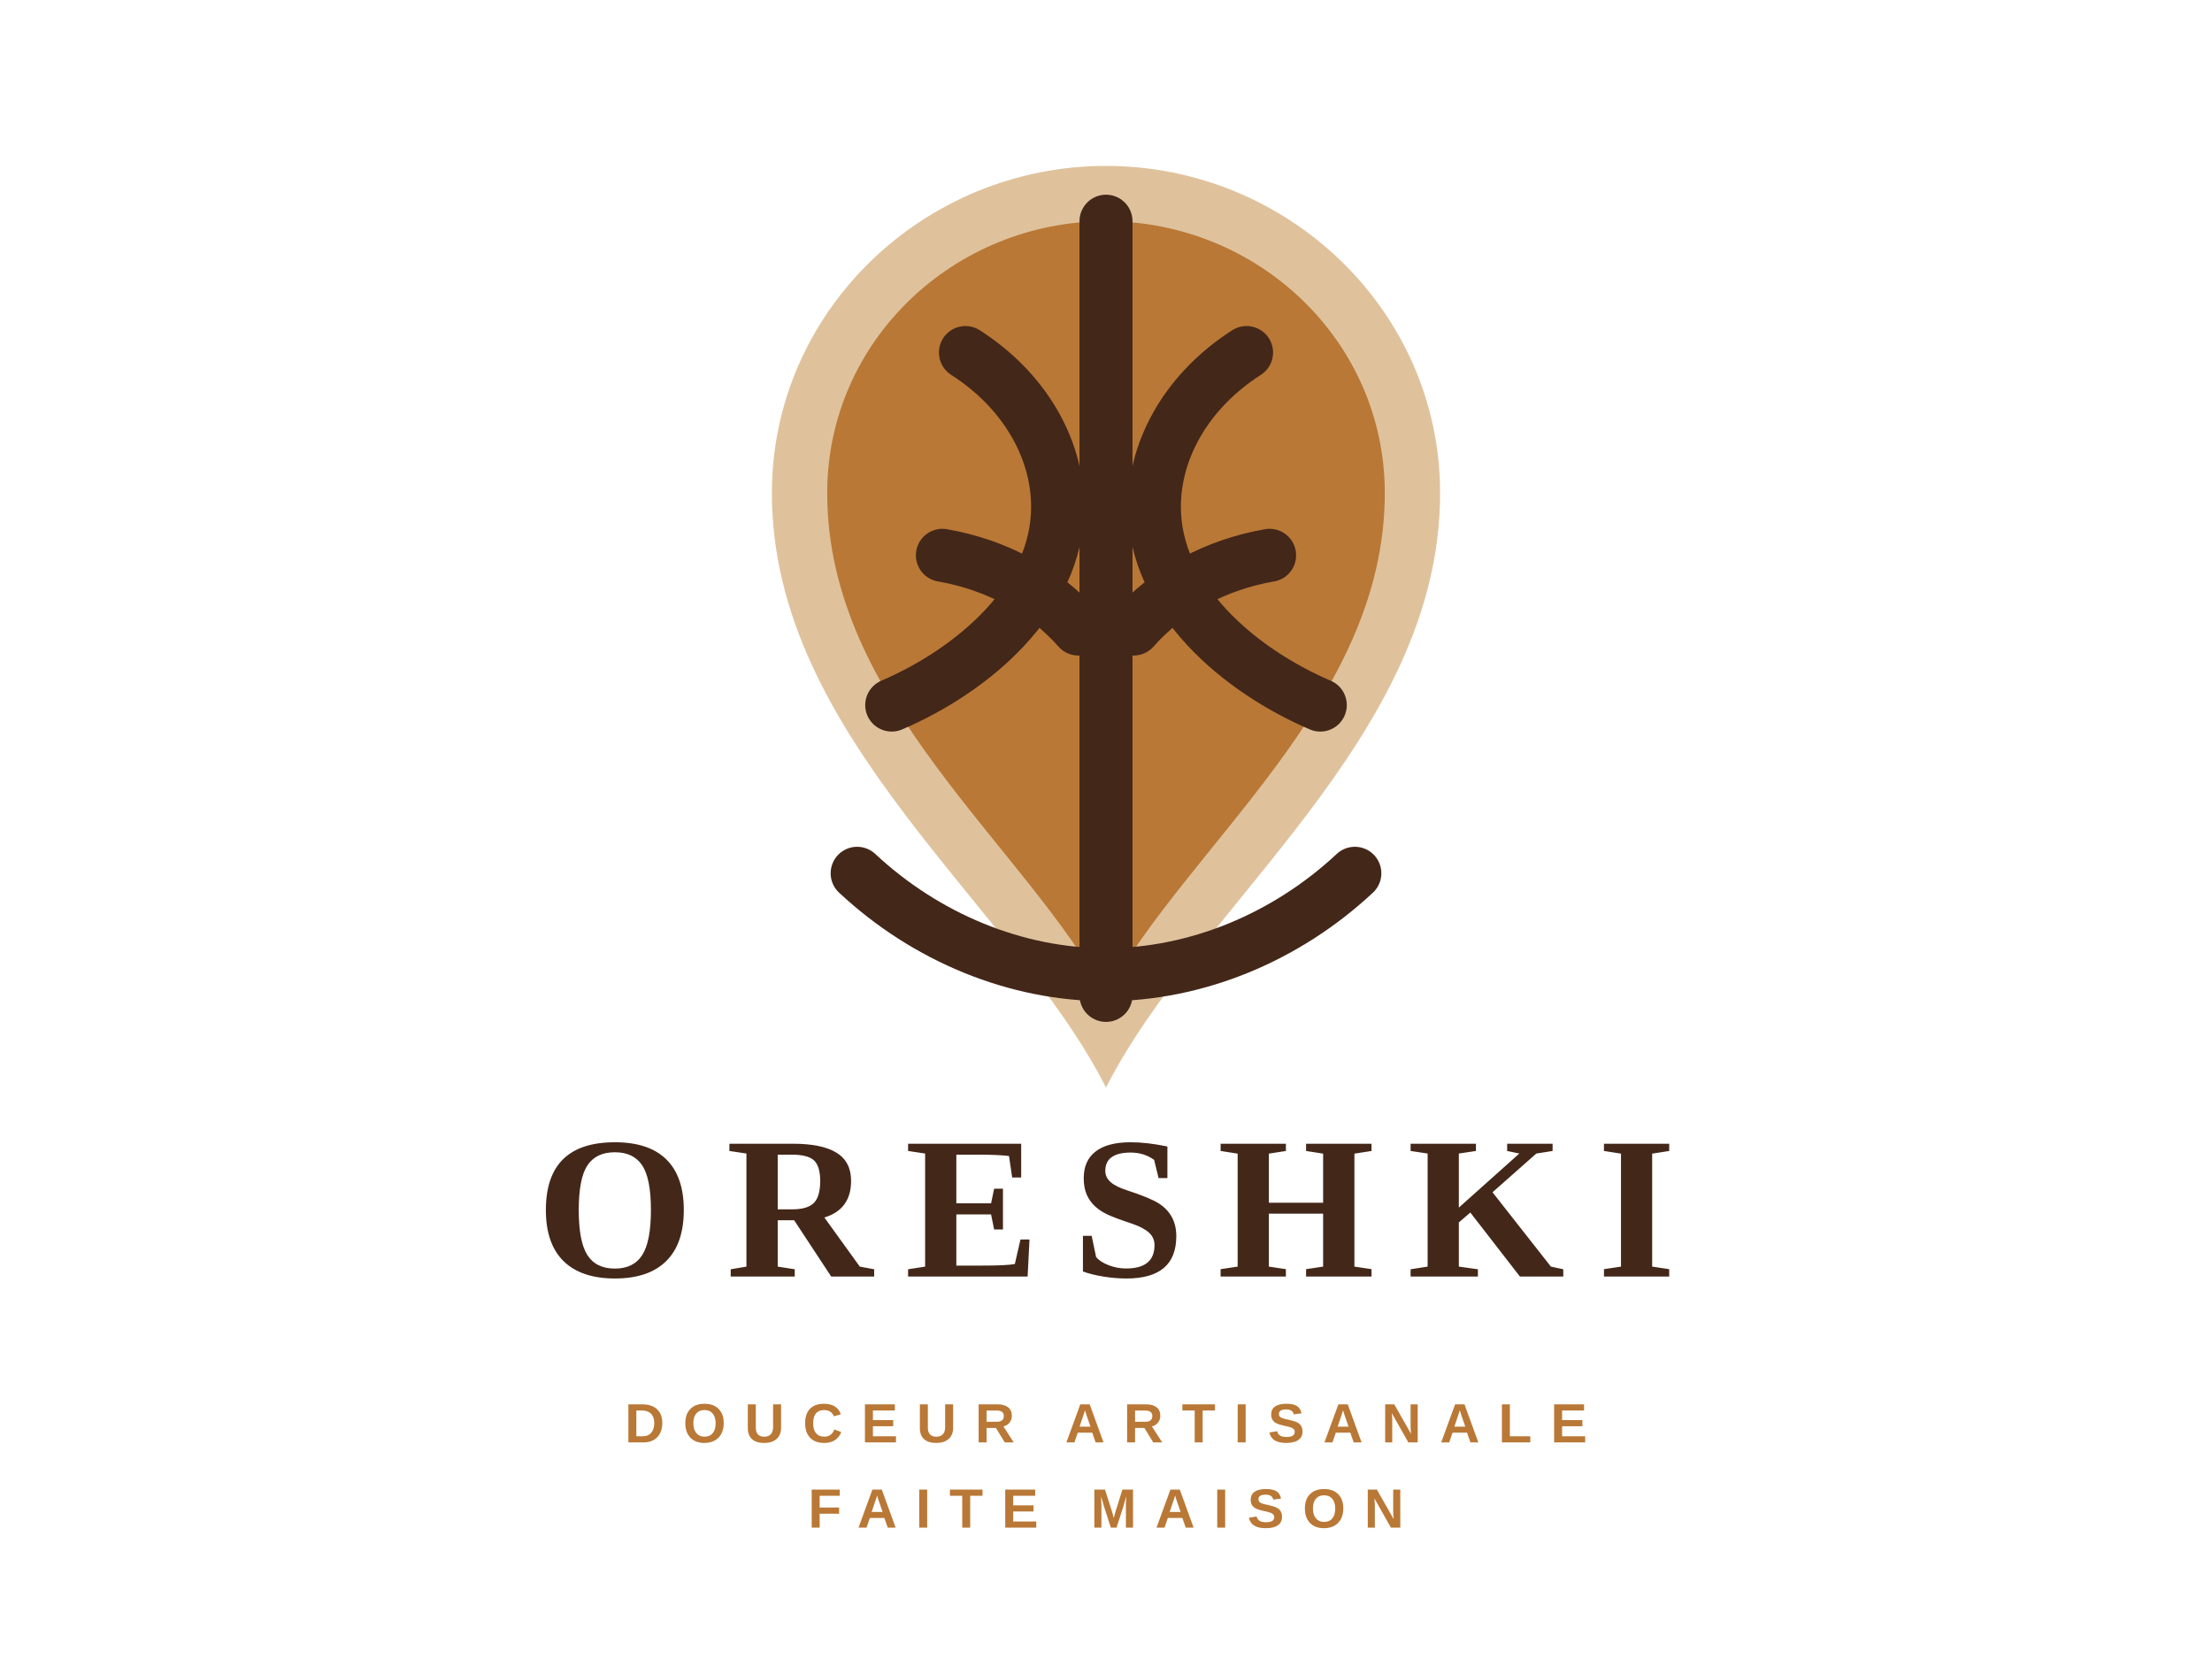
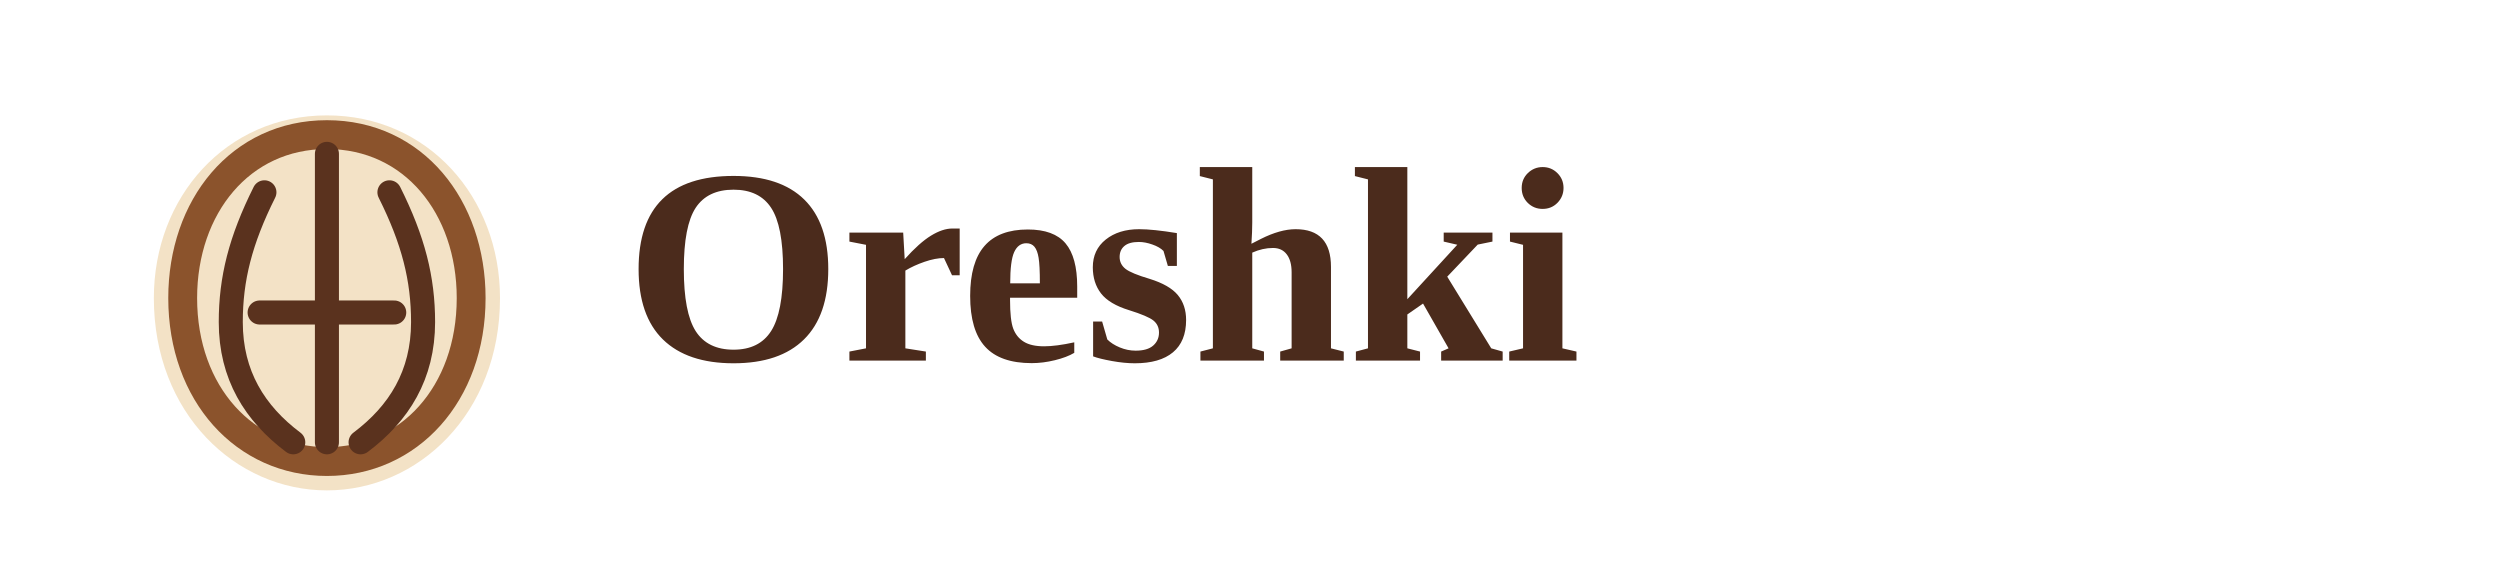
- <svg xmlns="http://www.w3.org/2000/svg" width="960" height="720" viewBox="0 0 960 720" fill="none" role="img" aria-label="Oreshki artisan bakery logo">
-   <path d="M480 72c-79 0-145 63-145 142 0 106 105 179 145 258 40-79 145-152 145-258 0-79-66-142-145-142Z" fill="#dfc29c" />
-   <path d="M480 96c-66 0-121 52-121 118 0 91 86 153 121 218 35-65 121-127 121-218 0-66-55-118-121-118Z" fill="#b97836" />
-   <path d="M480 96v336M419 153c25 16 40 41 40 67 0 40-37 71-72 86M541 153c-25 16-40 41-40 67 0 40 37 71 72 86M409 241c23 4 44 15 59 32M551 241c-23 4-44 15-59 32" stroke="#432719" stroke-width="23" stroke-linecap="round" stroke-linejoin="round" />
-   <path d="M372 379c30 28 69 44 108 44s78-16 108-44" stroke="#432719" stroke-width="23" stroke-linecap="round" />
-   <text x="480" y="554" text-anchor="middle" fill="#432719" font-family="Georgia, 'Times New Roman', serif" font-size="88" font-weight="600" letter-spacing="14">ORESHKI</text>
-   <text x="480" y="626" text-anchor="middle" fill="#b97836" font-family="Arial, sans-serif" font-size="24" font-weight="700" letter-spacing="8">DOUCEUR ARTISANALE</text>
-   <text x="480" y="663" text-anchor="middle" fill="#b97836" font-family="Arial, sans-serif" font-size="24" font-weight="700" letter-spacing="8">FAITE MAISON</text>
+ <svg xmlns="http://www.w3.org/2000/svg" width="520" height="120" viewBox="0 0 520 120" fill="none" role="img" aria-labelledby="oreshkiLogoPrimaryTitle">
+   <g transform="translate(28 20)">
+     <path d="M40 4C61 4 76 21 76 42C76 66 59 82 40 82C21 82 4 66 4 42C4 21 19 4 40 4Z" fill="#F3E2C6" />
+     <path d="M40 8C58 8 70 23 70 42C70 62 57 76 40 76C23 76 10 62 10 42C10 23 22 8 40 8Z" stroke="#8B532C" stroke-width="6" />
+     <path d="M40 12V72M27 20C22 30 20 38 20 47C20 58 25 66 33 72M53 20C58 30 60 38 60 47C60 58 55 66 47 72M26 45H54" stroke="#5A321E" stroke-width="5" stroke-linecap="round" />
+   </g>
+   <text x="130" y="75" fill="#4B2B1C" font-family="Georgia, 'Times New Roman', serif" font-size="58" font-weight="600">Oreshki</text>
</svg>
